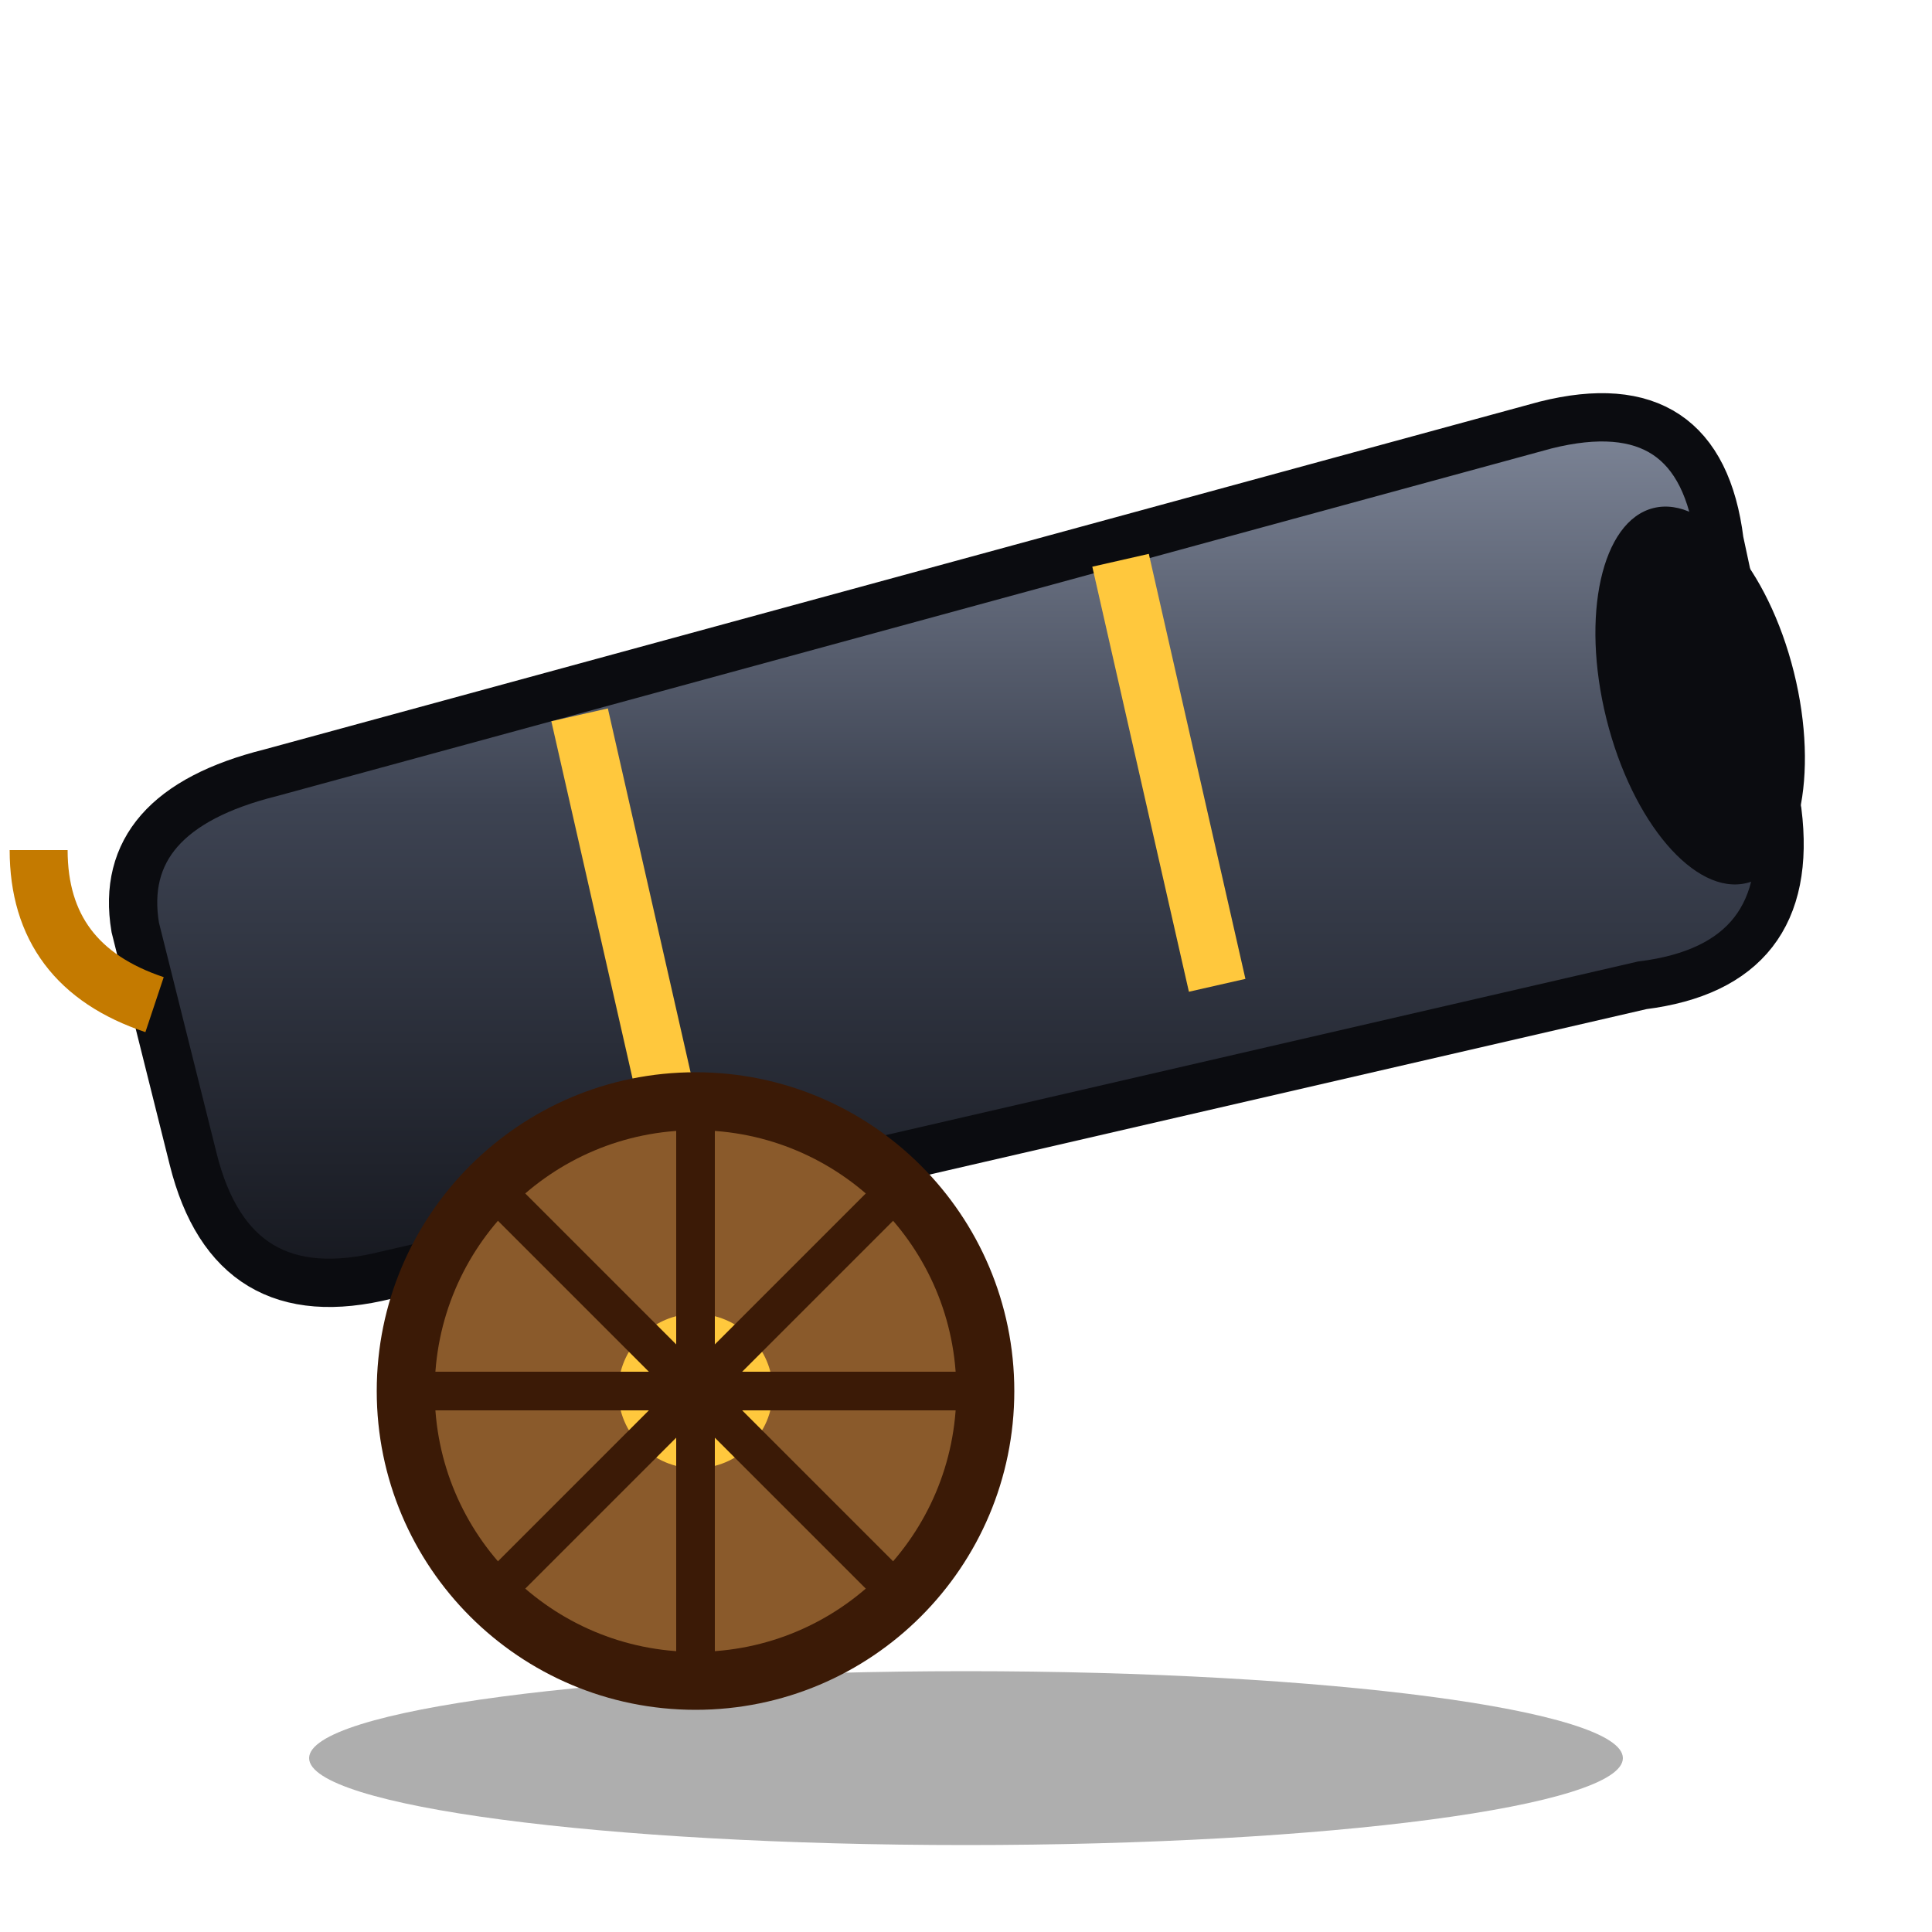
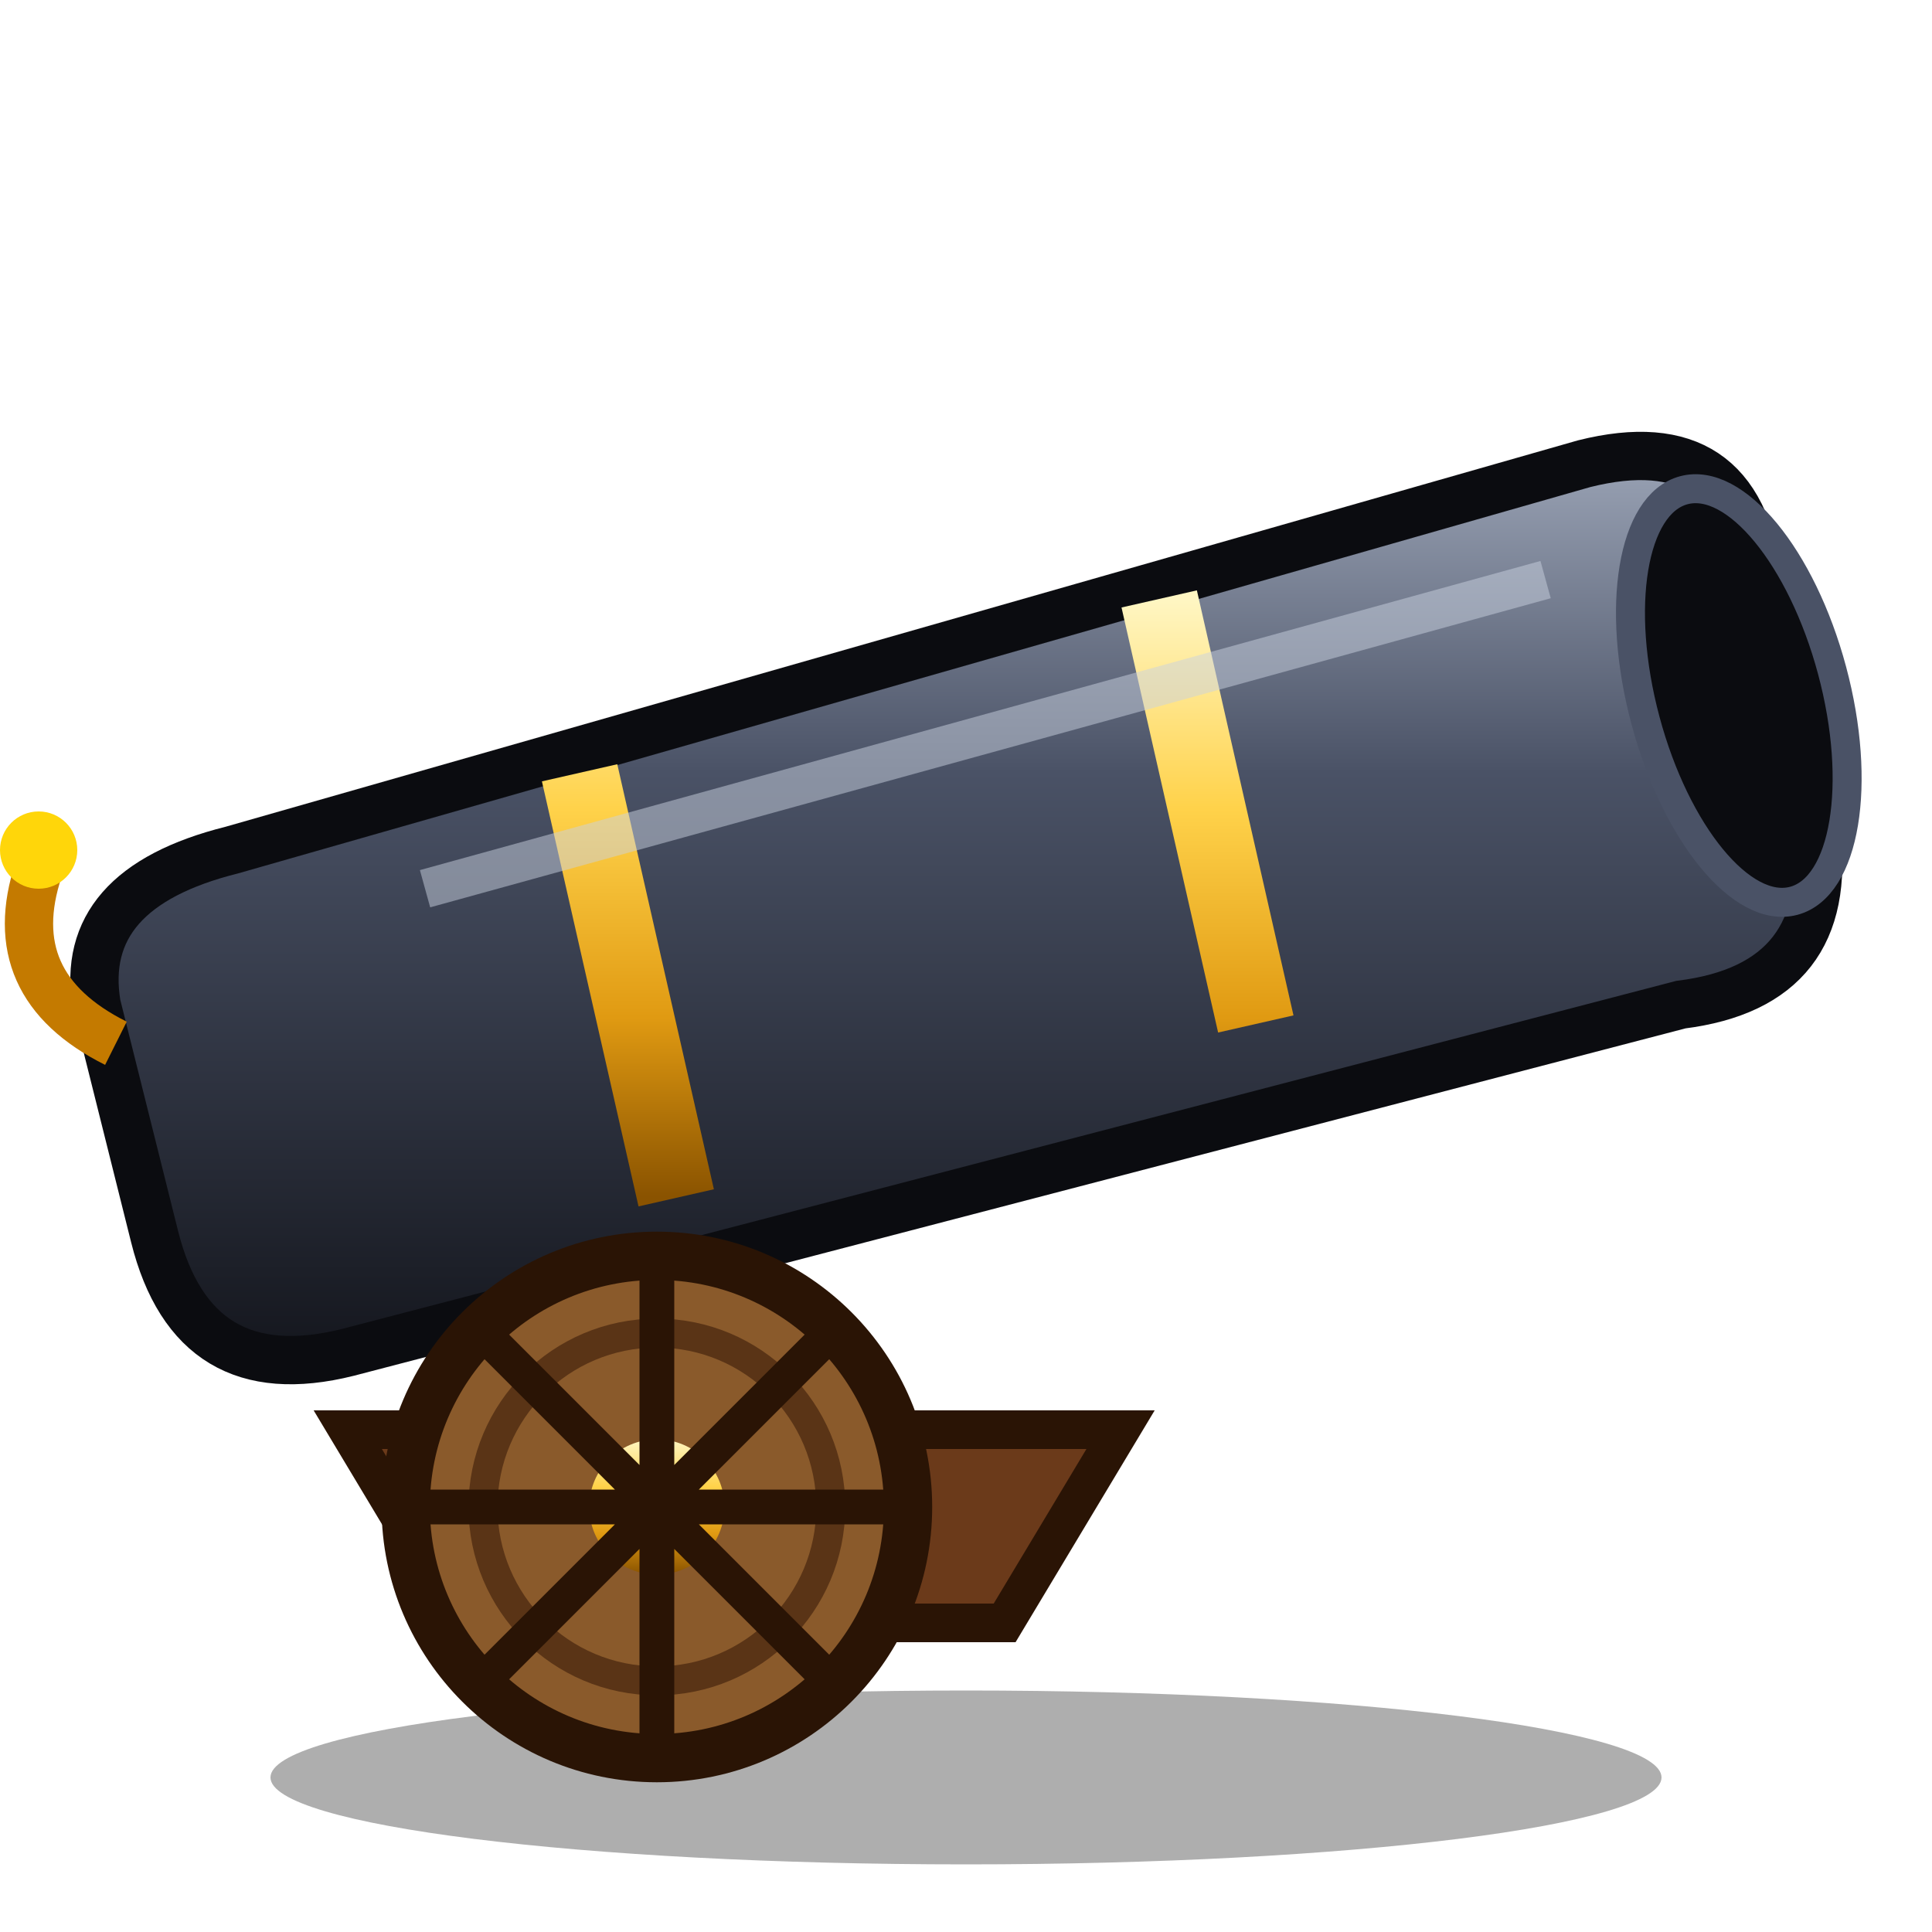
<svg xmlns="http://www.w3.org/2000/svg" width="512" height="512" viewBox="0 0 100 100">
  <defs>
-     <linearGradient id="cn10" x1="0" y1="0" x2="0" y2="1">
-       <stop offset="0" stop-color="#7d8597" />
-       <stop offset=".45" stop-color="#3d4352" />
-       <stop offset="1" stop-color="#16181f" />
+     <linearGradient id="cn11" x1="0" y1="0" x2="0" y2="1">
+       <stop offset="0" stop-color="#9aa3b5" />
+       <stop offset=".35" stop-color="#4a5266" />
+       <stop offset="1" stop-color="#14161d" />
    </linearGradient>
+     <linearGradient id="cn11g" x1="0" y1="0" x2="0" y2="1">
+       <stop offset="0" stop-color="#fff6c2" />
+       <stop offset=".35" stop-color="#ffd24a" />
+       <stop offset=".7" stop-color="#e09a12" />
+       <stop offset="1" stop-color="#8a5300" />
+     </linearGradient>
+     <radialGradient id="cn11f" cx=".5" cy=".5" r=".5">
+       <stop offset="0" stop-color="#fff6c2" />
+       <stop offset=".5" stop-color="#ff9f1c" />
+       <stop offset="1" stop-color="#ff4d00" stop-opacity="0" />
+     </radialGradient>
  </defs>
-   <ellipse cx="50" cy="91" rx="34" ry="4.5" fill="#000" opacity=".32" />
-   <path d="M14 40 L80 22 q8 -2 9 6 l3 14 q1 8 -7 9 L20 66 q-8 2 -10 -6 l-3 -12 q-1 -6 7 -8z" fill="url(#cn10)" stroke="#0b0c10" stroke-width="2.5" />
-   <ellipse cx="88" cy="36" rx="5" ry="10" transform="rotate(-14 88 36)" fill="#0b0c10" />
-   <path d="M30 37 l5 22 M58 29 l5 22" stroke="#ffc83d" stroke-width="3" />
-   <path d="M8 52 q-6 -2 -6 -8" stroke="#c47a00" stroke-width="3" fill="none" />
-   <circle cx="36" cy="72" r="15" fill="#8a5a2b" stroke="#3b1a06" stroke-width="3" />
-   <circle cx="36" cy="72" r="4" fill="#ffc83d" />
-   <path d="M36 57 v30 M21 72 h30 M25 61 l22 22 M47 61 l-22 22" stroke="#3b1a06" stroke-width="2" />
+   <ellipse cx="50" cy="92" rx="36" ry="4.5" fill="#000" opacity=".32" />
+   <g class="a-smoke" opacity="0" fill="#e8ecf4">
+     <circle cx="92" cy="26" r="6" />
+     <circle cx="96" cy="18" r="4.5" />
+     <circle cx="88" cy="16" r="3.5" />
+   </g>
+   <circle class="a-flash" opacity="0" cx="91" cy="30" r="10" fill="url(#cn11f)" />
+   <g class="a-recoil">
+     <path d="M12 44 L82 24 q8 -2 9 6 l3 13 q1 8 -7 9 L18 70 q-8 2 -10 -6 l-3 -12 q-1 -6 7 -8z" fill="url(#cn11)" stroke="#0b0c10" stroke-width="2.5" />
+     <ellipse cx="90" cy="36" rx="5" ry="11" transform="rotate(-15 90 36)" fill="#0b0c10" stroke="#4a5266" stroke-width="1.5" />
+     <path d="M30 40 l5 22 M60 31 l5 22" stroke="url(#cn11g)" stroke-width="4" />
+     <path d="M22 46 L80 30" stroke="#c9d1e0" stroke-width="2" opacity=".5" />
+     <path d="M6 54 q-6 -3 -4 -9" stroke="#c47a00" stroke-width="2.5" fill="none" />
+     <circle cx="2" cy="44" r="2" fill="#ffd60a" />
+   </g>
+   <path d="M18 74 h40 l-6 10 h-28z" fill="#6b3a1a" stroke="#2a1405" stroke-width="2" />
+   <g>
+     <circle cx="34" cy="78" r="13" fill="#8a5a2b" stroke="#2a1405" stroke-width="2.5" />
+     <circle cx="34" cy="78" r="9" fill="none" stroke="#5a3416" stroke-width="1.5" />
+     <circle cx="34" cy="78" r="3.5" fill="url(#cn11g)" />
+     <path d="M34 65 v26 M21 78 h26 M25 69 l18 18 M43 69 l-18 18" stroke="#2a1405" stroke-width="1.8" />
+   </g>
</svg>
